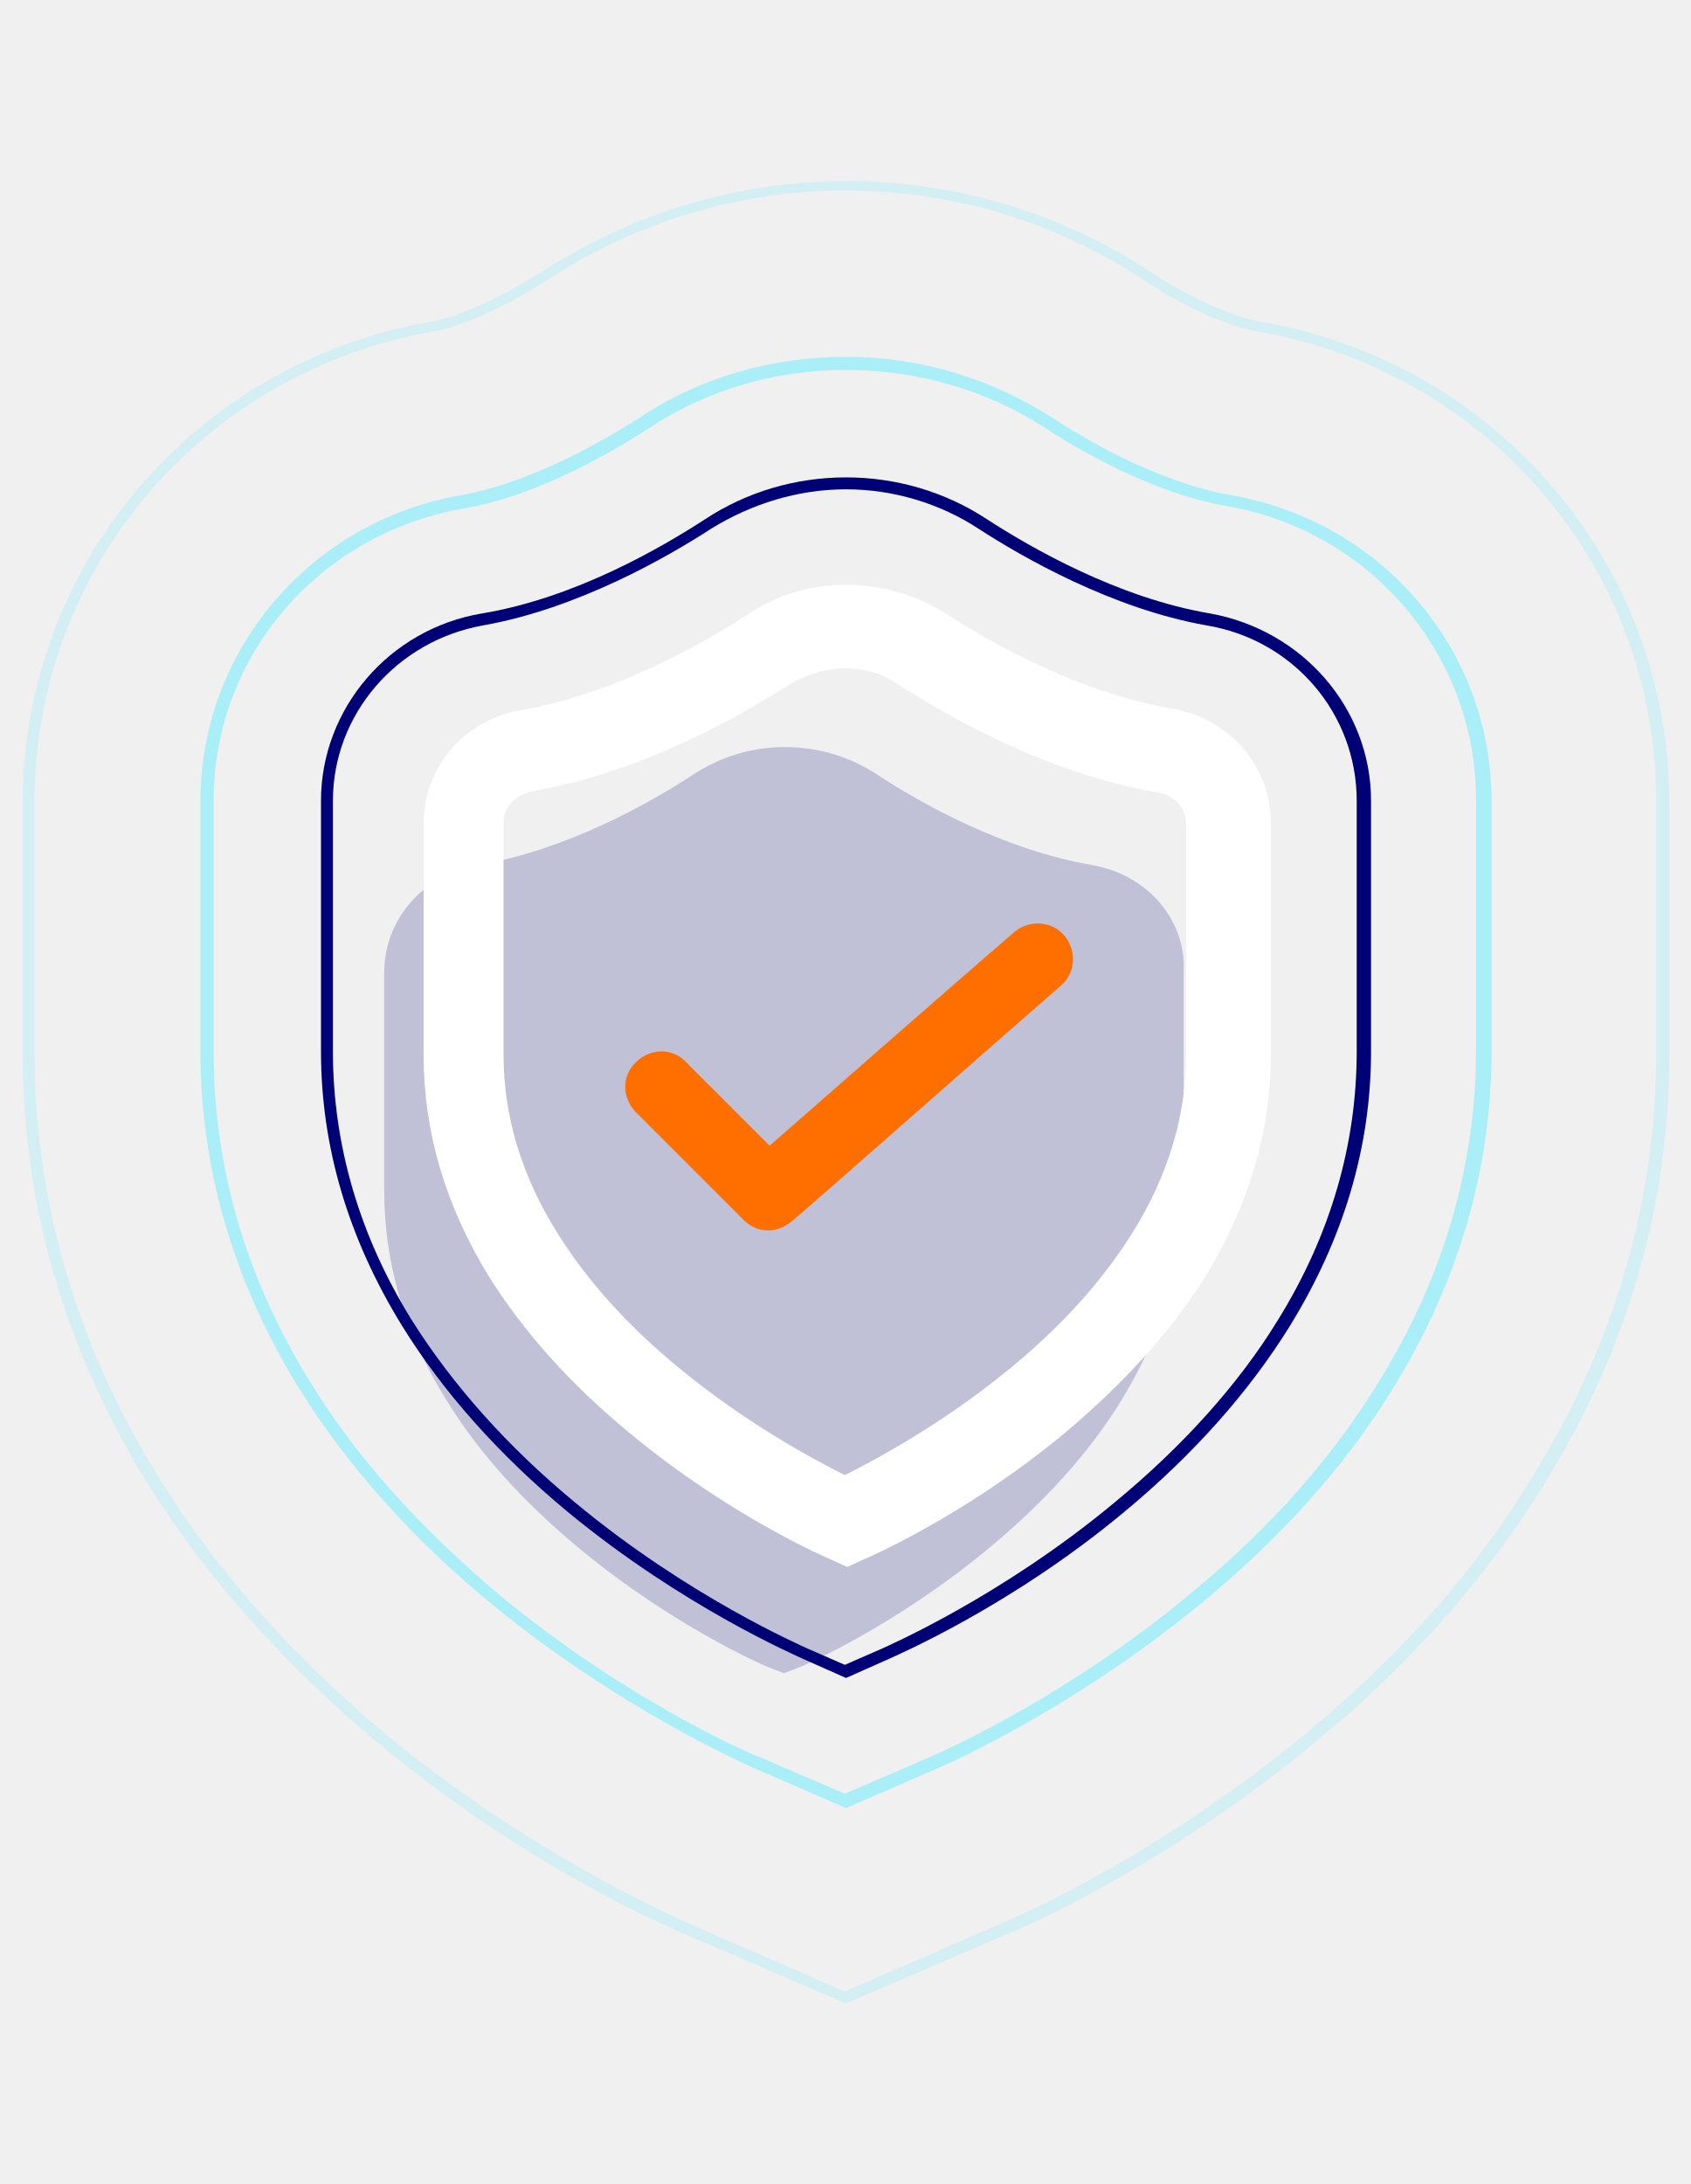
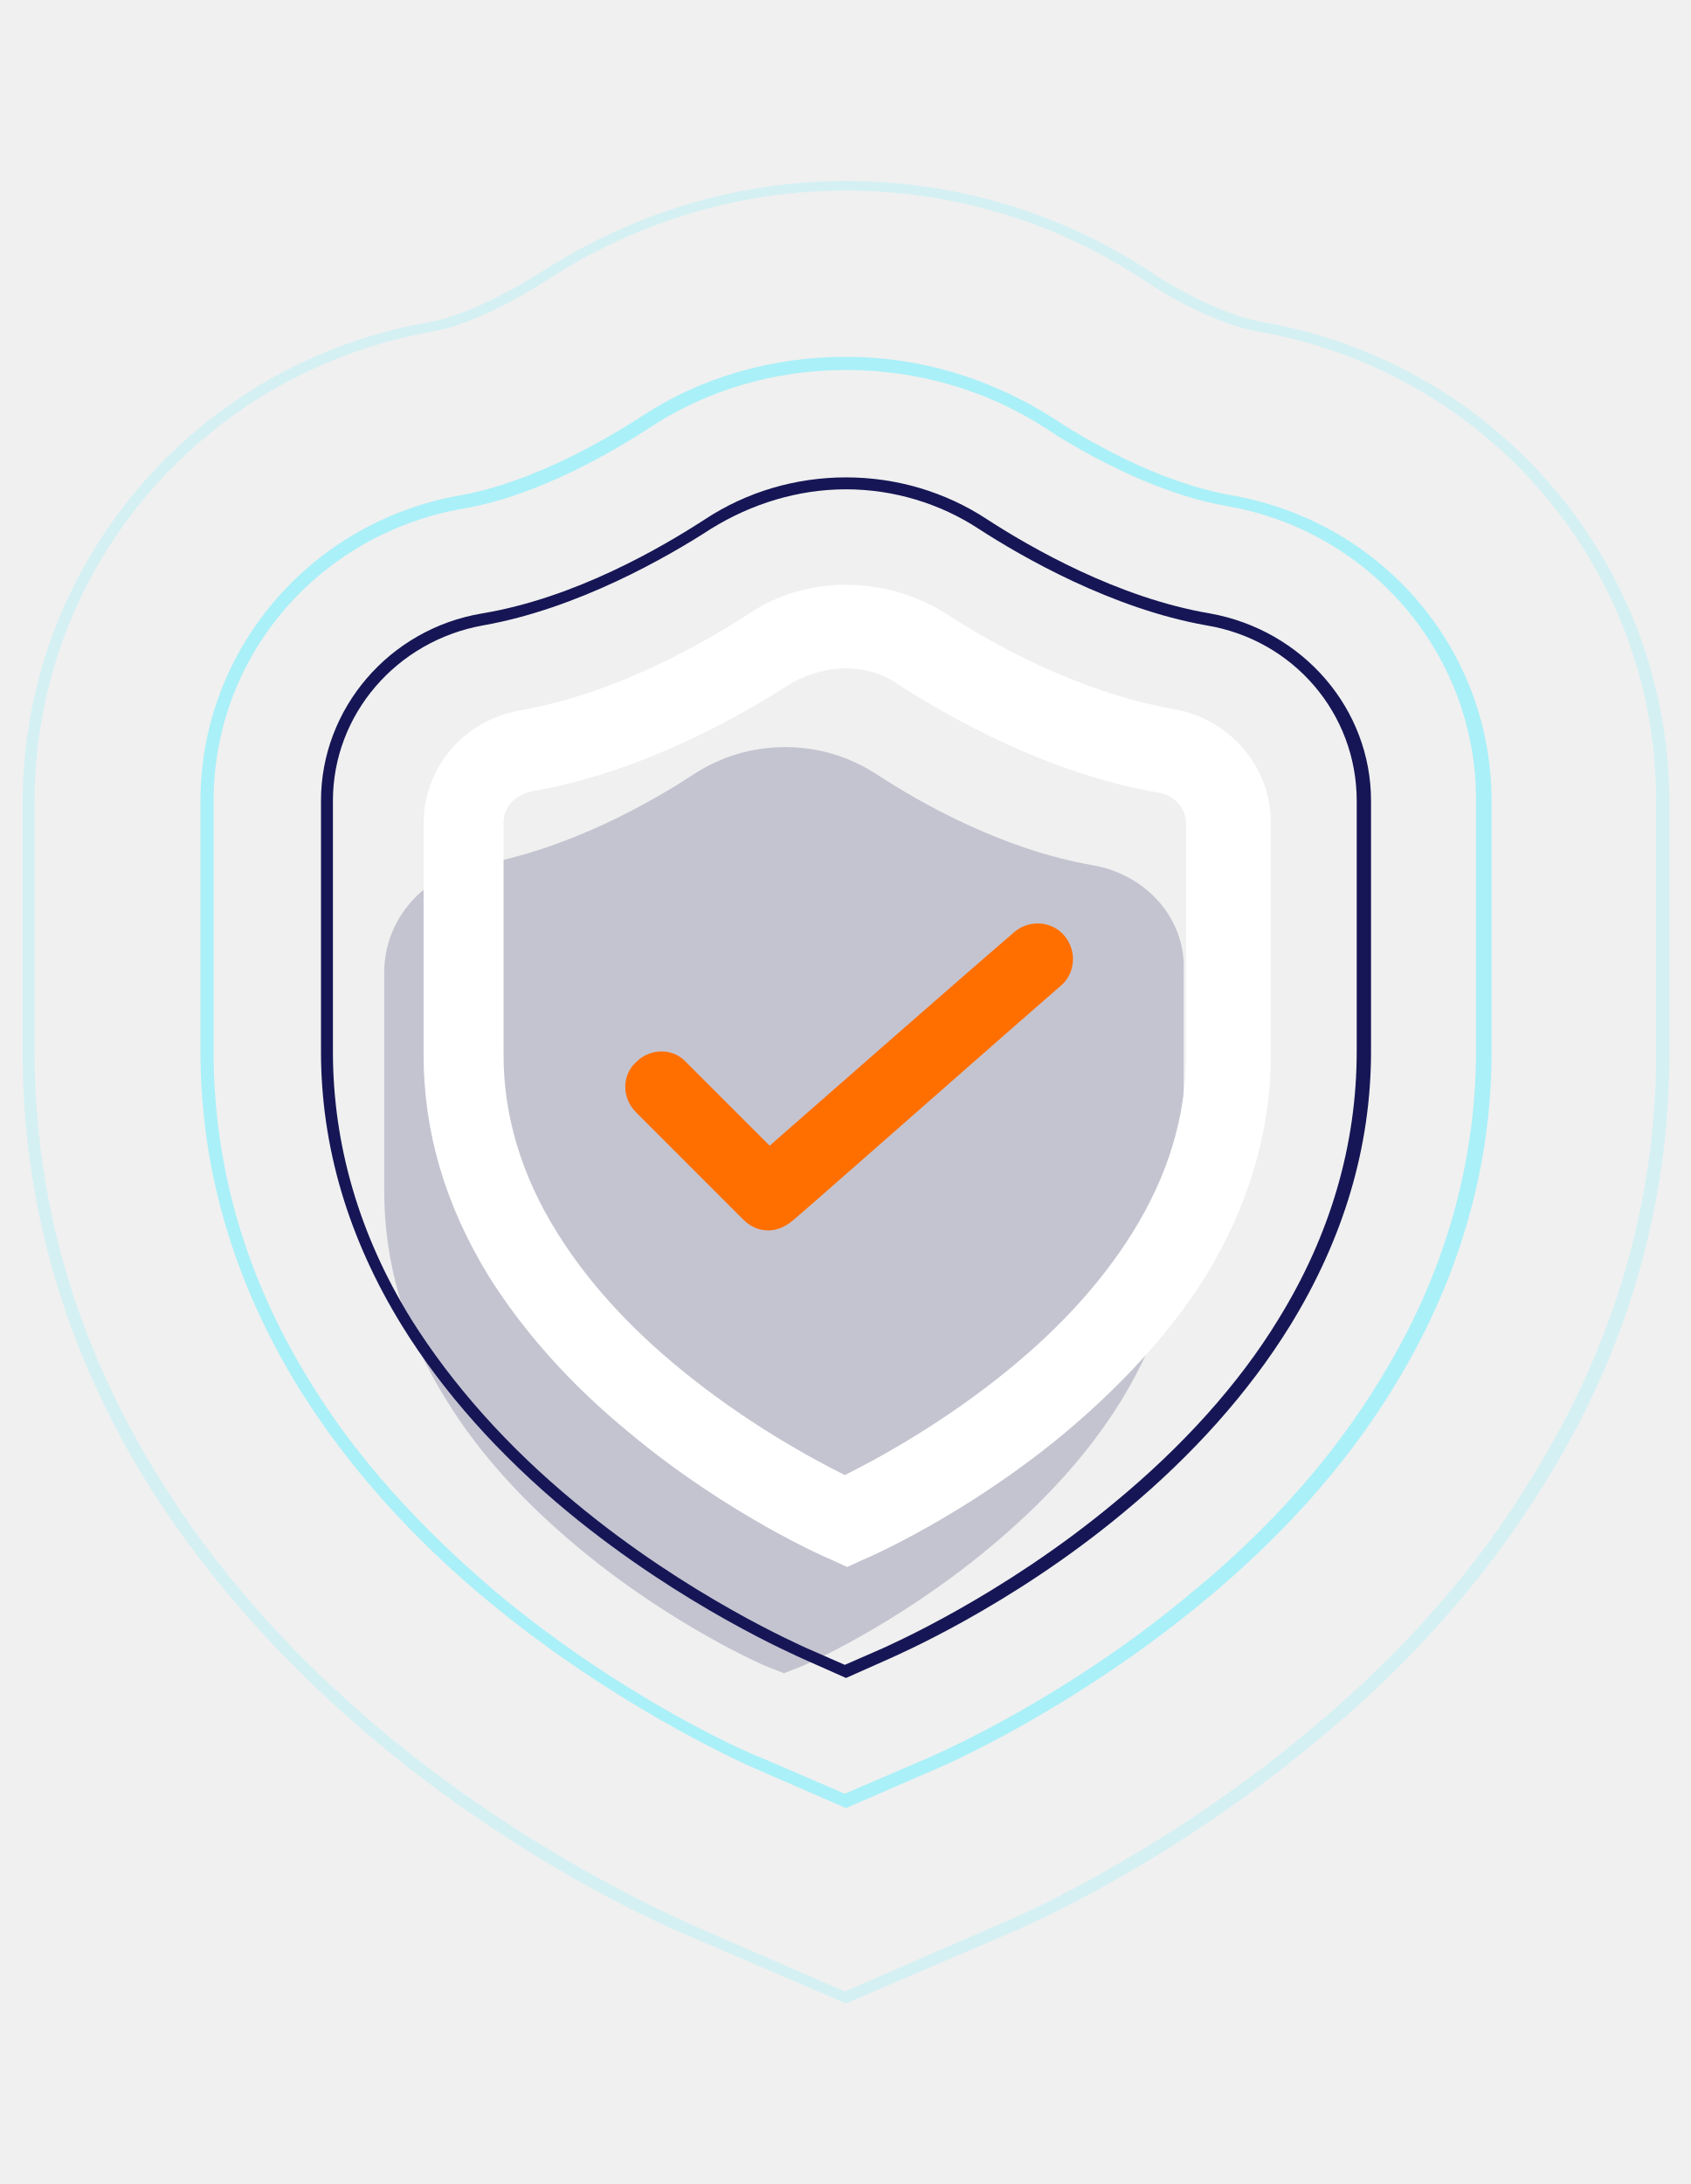
<svg xmlns="http://www.w3.org/2000/svg" version="1.1" id="Layer_1" x="0px" y="0px" viewBox="0 0 141.7 183" style="enable-background:new 0 0 141.7 183;" xml:space="preserve">
  <style type="text/css">
- 	.st0{fill:#64EFFF;fill-opacity:0.2;}
- 	.st1{fill:#64EFFF;fill-opacity:0.5;}
- 	.st2{fill:#000076;}
- 	.st3{fill:#000076;fill-opacity:0.2;}
- 	.st4{fill:#FFFFFF;}
- 	.st5{fill:#FF6F00;}
+ 	.st0{fill:#64f0ff;fill-opacity:0.2;}
+ 	.st1{fill:#64f0ff;fill-opacity:0.5;}
+ 	.st2{fill:#161656;}
+ 	.st3{fill:#161656;fill-opacity:0.2;}
+ 	.st4{fill:#ffffff;}
+ 	.st5{fill:#ff6f00;}
</style>
  <g id="Desktop">
    <g id="_x35_-Project-" transform="translate(-384, -2980)">
      <g id="Security-Copy" transform="translate(384, 2979)">
        <g id="Group-3" transform="translate(0, 0.869)">
          <path id="Fill-1" class="st0" d="M70.9,16.1c-8.9,0-17.5,2.6-24.9,7.4c-3.4,2.2-7.2,4-9.7,4.4C17,31.3,2.9,47.8,2.9,67.3v21      c0,12.5,3.5,24.5,10.4,35.6c4.8,7.8,11.2,15,19,21.5c11.8,9.8,23.3,14.9,25.4,15.9l0,0l13.1,5.7l13.1-5.7      c2.2-0.9,13.7-6.1,25.5-15.9c7.9-6.5,14.3-13.7,19-21.5c6.9-11.1,10.4-23.1,10.4-35.6v-21c0-19.5-14-36-33.4-39.4      c-2.5-0.4-6.3-2.1-9.7-4.4C88.4,18.7,79.8,16.1,70.9,16.1z M70.9,168l-13.5-5.8c-2.2-0.9-13.8-6.1-25.7-16      c-7.9-6.6-14.4-13.9-19.3-21.7C5.4,113.2,1.9,101,1.9,88.4v-21c0-19.9,14.4-36.9,34.2-40.3c2.3-0.4,6-2.1,9.3-4.2      c7.6-4.9,16.4-7.6,25.5-7.6s17.9,2.6,25.5,7.6c3.3,2.2,7,3.8,9.3,4.2c19.8,3.4,34.2,20.4,34.2,40.3v21      c0,12.7-3.5,24.9-10.5,36.1c-4.8,7.8-11.3,15.2-19.3,21.7c-11.9,9.9-23.5,15.1-25.7,16L70.9,168z" />
        </g>
        <path id="Fill-4" class="st1" d="M70.9,32c-6,0-11.8,1.7-16.7,5c-2.5,1.6-8.9,5.5-15.3,6.6c-12.2,2.1-21,12.4-21,24.5v21     c0,9.7,2.7,19,8.1,27.7c3.9,6.4,9.3,12.3,15.8,17.8c10.5,8.7,20.7,13.2,21.8,13.6l7.2,3.1l7.2-3.1c1.1-0.5,11.4-5,21.8-13.7     c6.6-5.4,11.9-11.4,15.8-17.8c5.4-8.7,8.1-18.1,8.1-27.7V68c0-12.1-8.8-22.5-20.9-24.6c-6.4-1.1-12.9-5-15.3-6.6     C82.7,33.7,76.9,32,70.9,32z M70.9,152.5l-7.6-3.3c-1.1-0.5-11.5-5.1-22.1-13.8c-6.7-5.5-12.1-11.6-16.1-18     c-5.5-8.9-8.3-18.4-8.3-28.3v-21c0-12.6,9.2-23.4,21.8-25.6c6.2-1.1,12.5-4.9,15-6.5c5.1-3.4,11.1-5.1,17.3-5.1S83,32.7,88.2,36     c2.4,1.6,8.7,5.4,15,6.5c12.6,2.2,21.8,12.9,21.8,25.6v21c0,9.9-2.8,19.4-8.3,28.3c-4,6.5-9.4,12.5-16.1,18     c-10.6,8.7-20.9,13.3-22.1,13.8L70.9,152.5z" />
        <path id="Fill-6" class="st2" d="M70.9,42c-4,0-7.9,1.2-11.3,3.3c-3.7,2.4-11.2,6.7-19.1,8.1c-7.3,1.3-12.6,7.5-12.6,14.7v21     c0,7.8,2.2,15.4,6.6,22.5c3.4,5.4,8,10.6,13.7,15.3c9.5,7.9,19,12,19.4,12.2l0,0l3.2,1.4l3.2-1.4c0.4-0.2,9.9-4.3,19.4-12.2     c5.7-4.7,10.4-9.9,13.7-15.3c4.4-7.1,6.6-14.7,6.6-22.5v-21c0-7.3-5.3-13.5-12.6-14.7C93.2,52,85.7,47.7,82,45.3     C78.8,43.2,74.9,42,70.9,42z M70.9,141.6l-3.6-1.6c-0.4-0.2-10-4.3-19.7-12.3c-5.8-4.8-10.5-10.1-13.9-15.6     c-4.5-7.3-6.8-15-6.8-23v-21c0-7.7,5.7-14.4,13.5-15.7s15-5.5,18.7-7.9c3.5-2.3,7.6-3.5,11.8-3.5s8.3,1.2,11.8,3.5     c3.7,2.4,11,6.6,18.7,7.9c7.8,1.4,13.5,8,13.5,15.7v21c0,8-2.3,15.7-6.8,23c-3.4,5.5-8.1,10.8-13.9,15.6     c-9.6,8-19.3,12.1-19.7,12.3L70.9,141.6z" />
        <path id="Fill-8" class="st3" d="M91.6,73.5C84,72.2,77,68.2,73.5,65.9c-2.3-1.5-4.9-2.3-7.7-2.3s-5.4,0.8-7.7,2.3     c-3.5,2.3-10.5,6.3-18.1,7.6c-4.5,0.8-7.8,4.5-7.8,9v18.3c0,6,1.7,11.9,5.2,17.5c2.7,4.4,6.4,8.5,11.1,12.4     c7.8,6.5,15.6,9.9,15.9,10l1.3,0.5l1.3-0.5c0.3-0.1,8.1-3.5,15.9-10c4.7-3.9,8.4-8,11.1-12.4c3.4-5.6,5.2-11.5,5.2-17.5V82.4     C99.4,78,96.1,74.3,91.6,73.5" />
        <path id="Fill-10" class="st4" d="M70.9,50c-2.9,0-5.7,0.8-8.1,2.4c-3.7,2.4-11.1,6.7-19.1,8.1c-4.8,0.8-8.2,4.8-8.2,9.5v19.4     c0,6.4,1.8,12.6,5.5,18.6c2.9,4.6,6.8,9,11.8,13.1c8.3,6.9,16.6,10.5,16.9,10.6l1.3,0.6l1.3-0.6c0.3-0.1,8.6-3.7,16.9-10.6     c4.9-4.1,8.9-8.5,11.8-13.1c3.6-5.9,5.5-12.1,5.5-18.6V69.9c0-4.7-3.5-8.7-8.2-9.5c-8-1.4-15.4-5.6-19.2-8.1     C76.6,50.8,73.8,50,70.9,50 M70.9,57c1.5,0,3,0.4,4.3,1.3c4.2,2.7,12.5,7.5,21.8,9.1c1.4,0.2,2.4,1.3,2.4,2.6v19.4     c0,5.1-1.5,10.1-4.5,14.9c-2.5,4-5.9,7.8-10.3,11.4c-5.6,4.6-11.2,7.6-13.8,8.9c-2.6-1.3-8.2-4.3-13.8-8.9     c-4.4-3.6-7.8-7.4-10.3-11.4c-3-4.8-4.5-9.8-4.5-14.9V69.9c0-1.3,1-2.3,2.4-2.6c9.3-1.6,17.6-6.4,21.8-9.1     C67.9,57.4,69.4,57,70.9,57" />
        <path id="Fill-12" class="st5" d="M64.4,104.1c-0.8,0-1.5-0.3-2.1-0.9l-9-9c-1.2-1.2-1.2-3.1,0-4.2c1.2-1.2,3.1-1.2,4.2,0l7,7     c4.9-4.3,17-14.9,20.5-17.9c1.3-1.1,3.2-0.9,4.2,0.3c1.1,1.3,0.9,3.2-0.3,4.2c-4.4,3.8-22.3,19.6-22.5,19.7     C65.8,103.8,65.1,104.1,64.4,104.1" />
      </g>
    </g>
  </g>
</svg>
